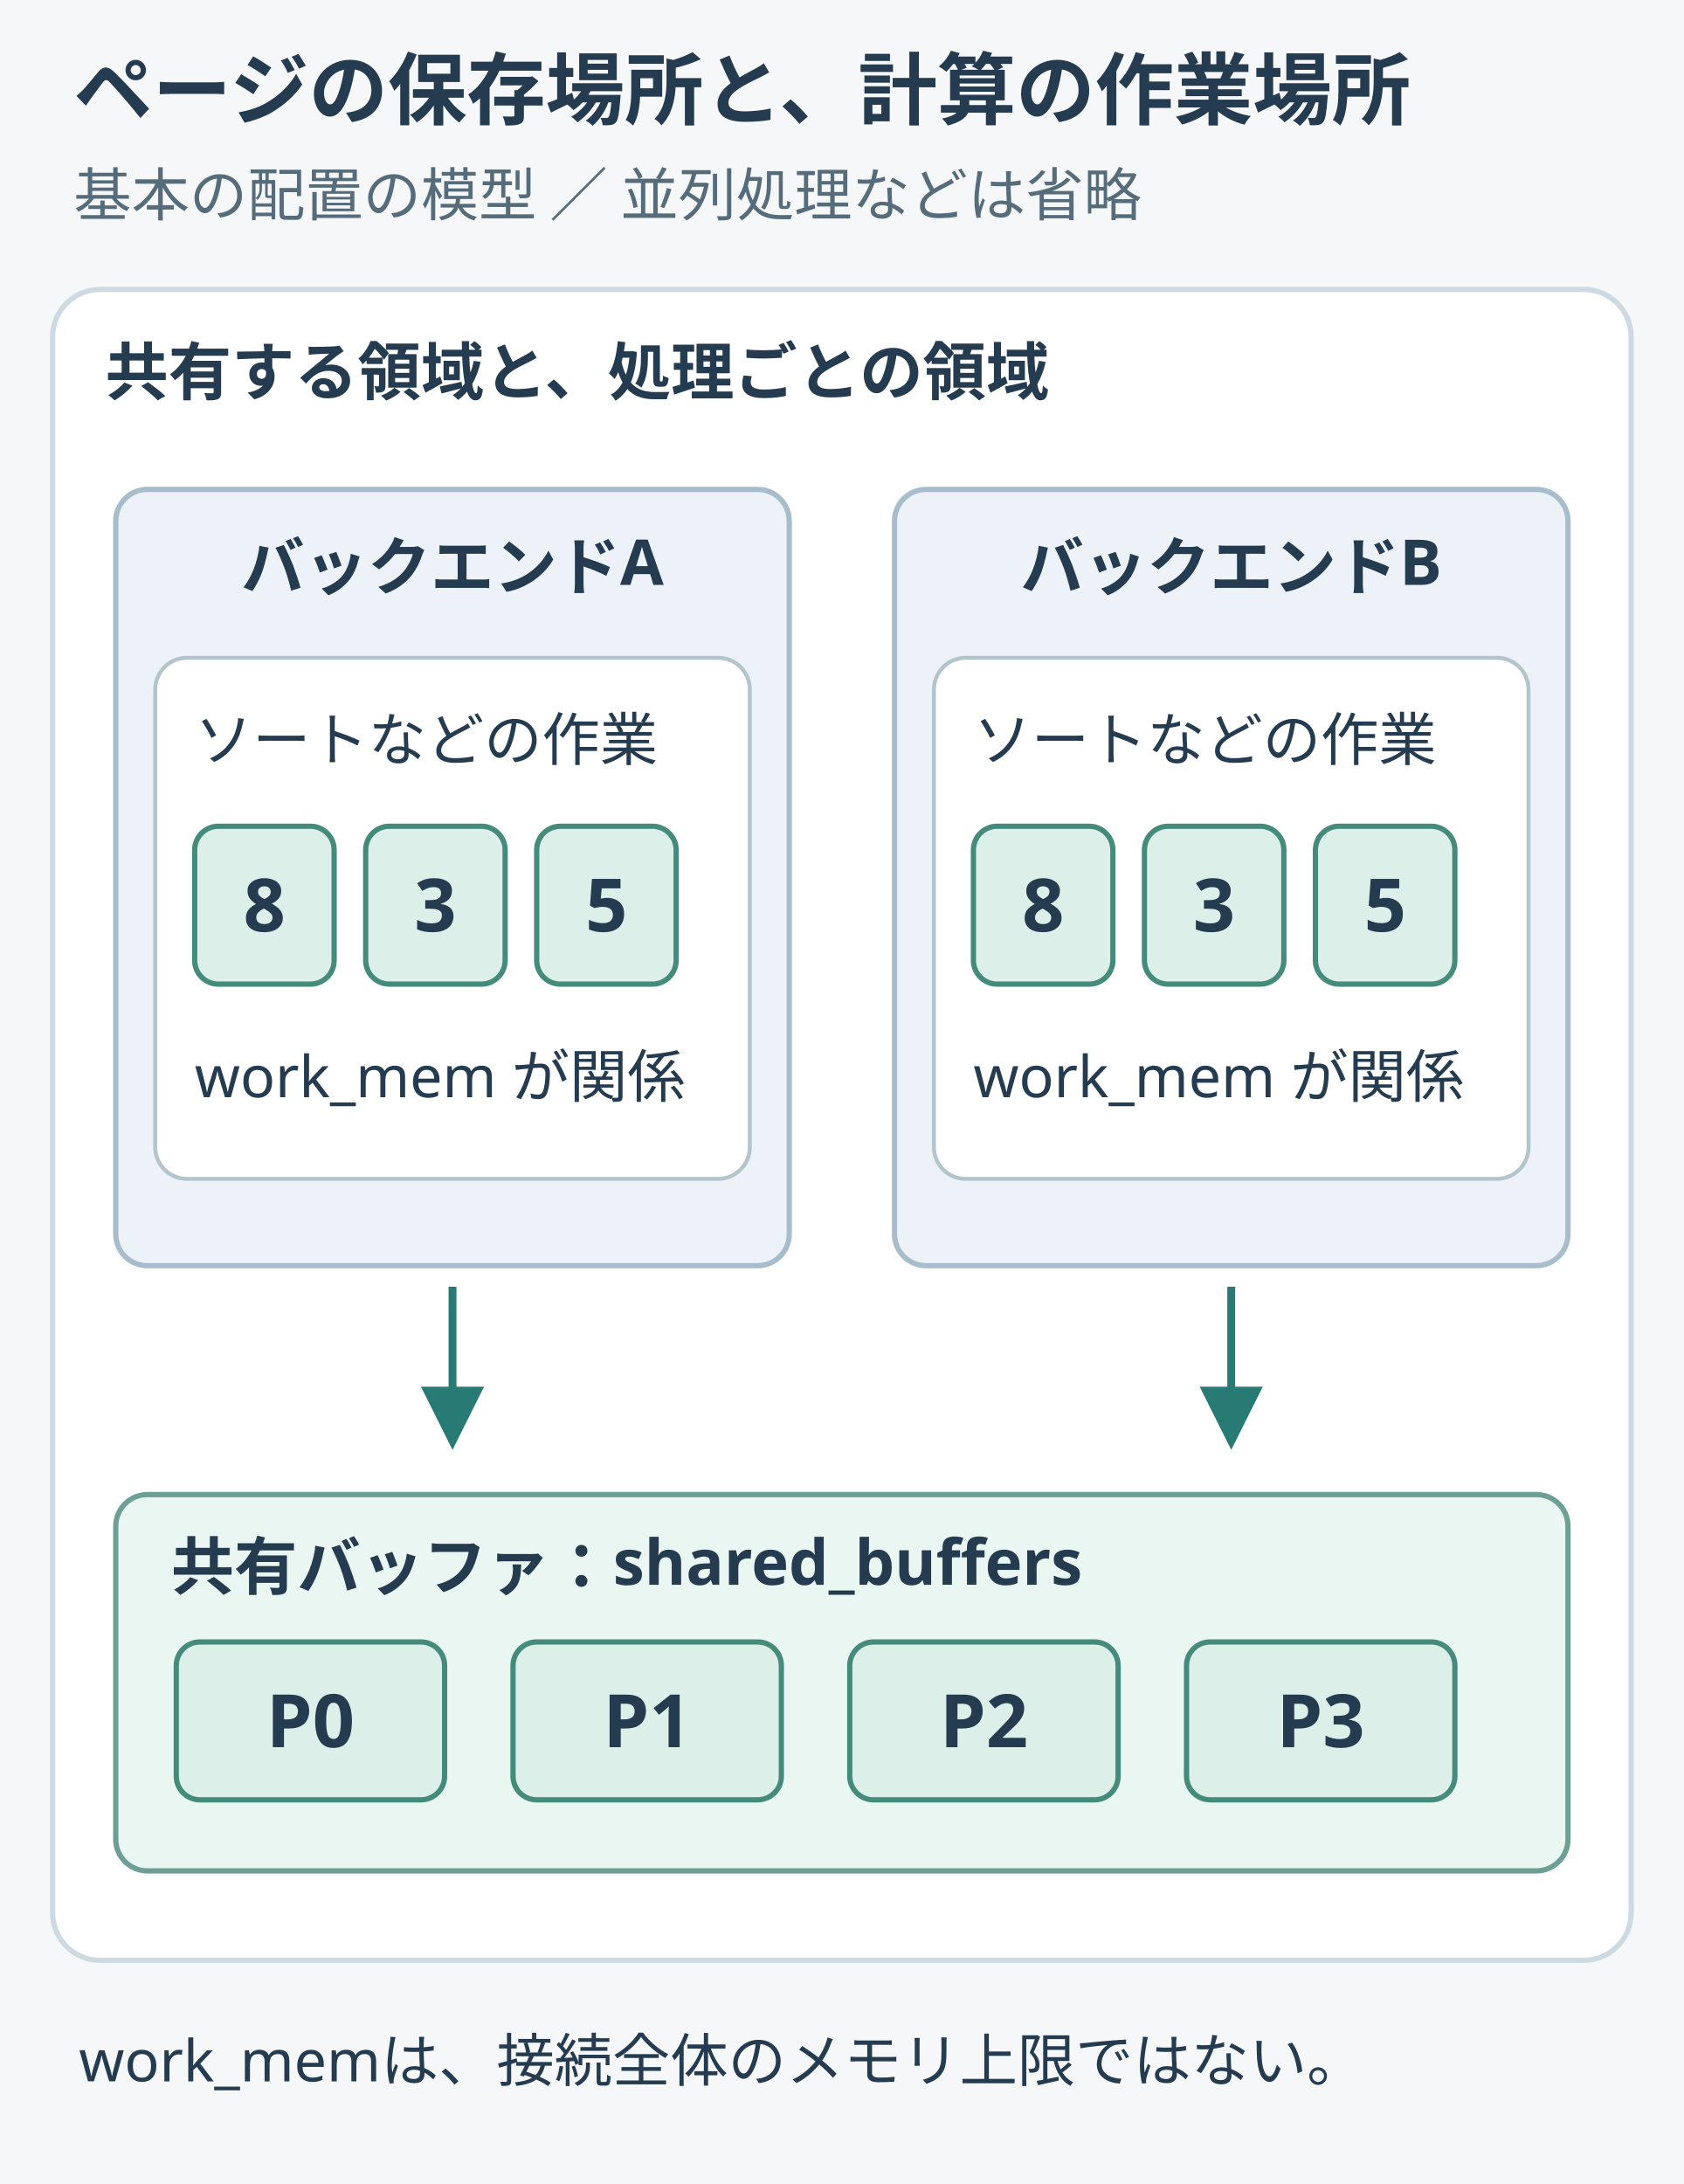
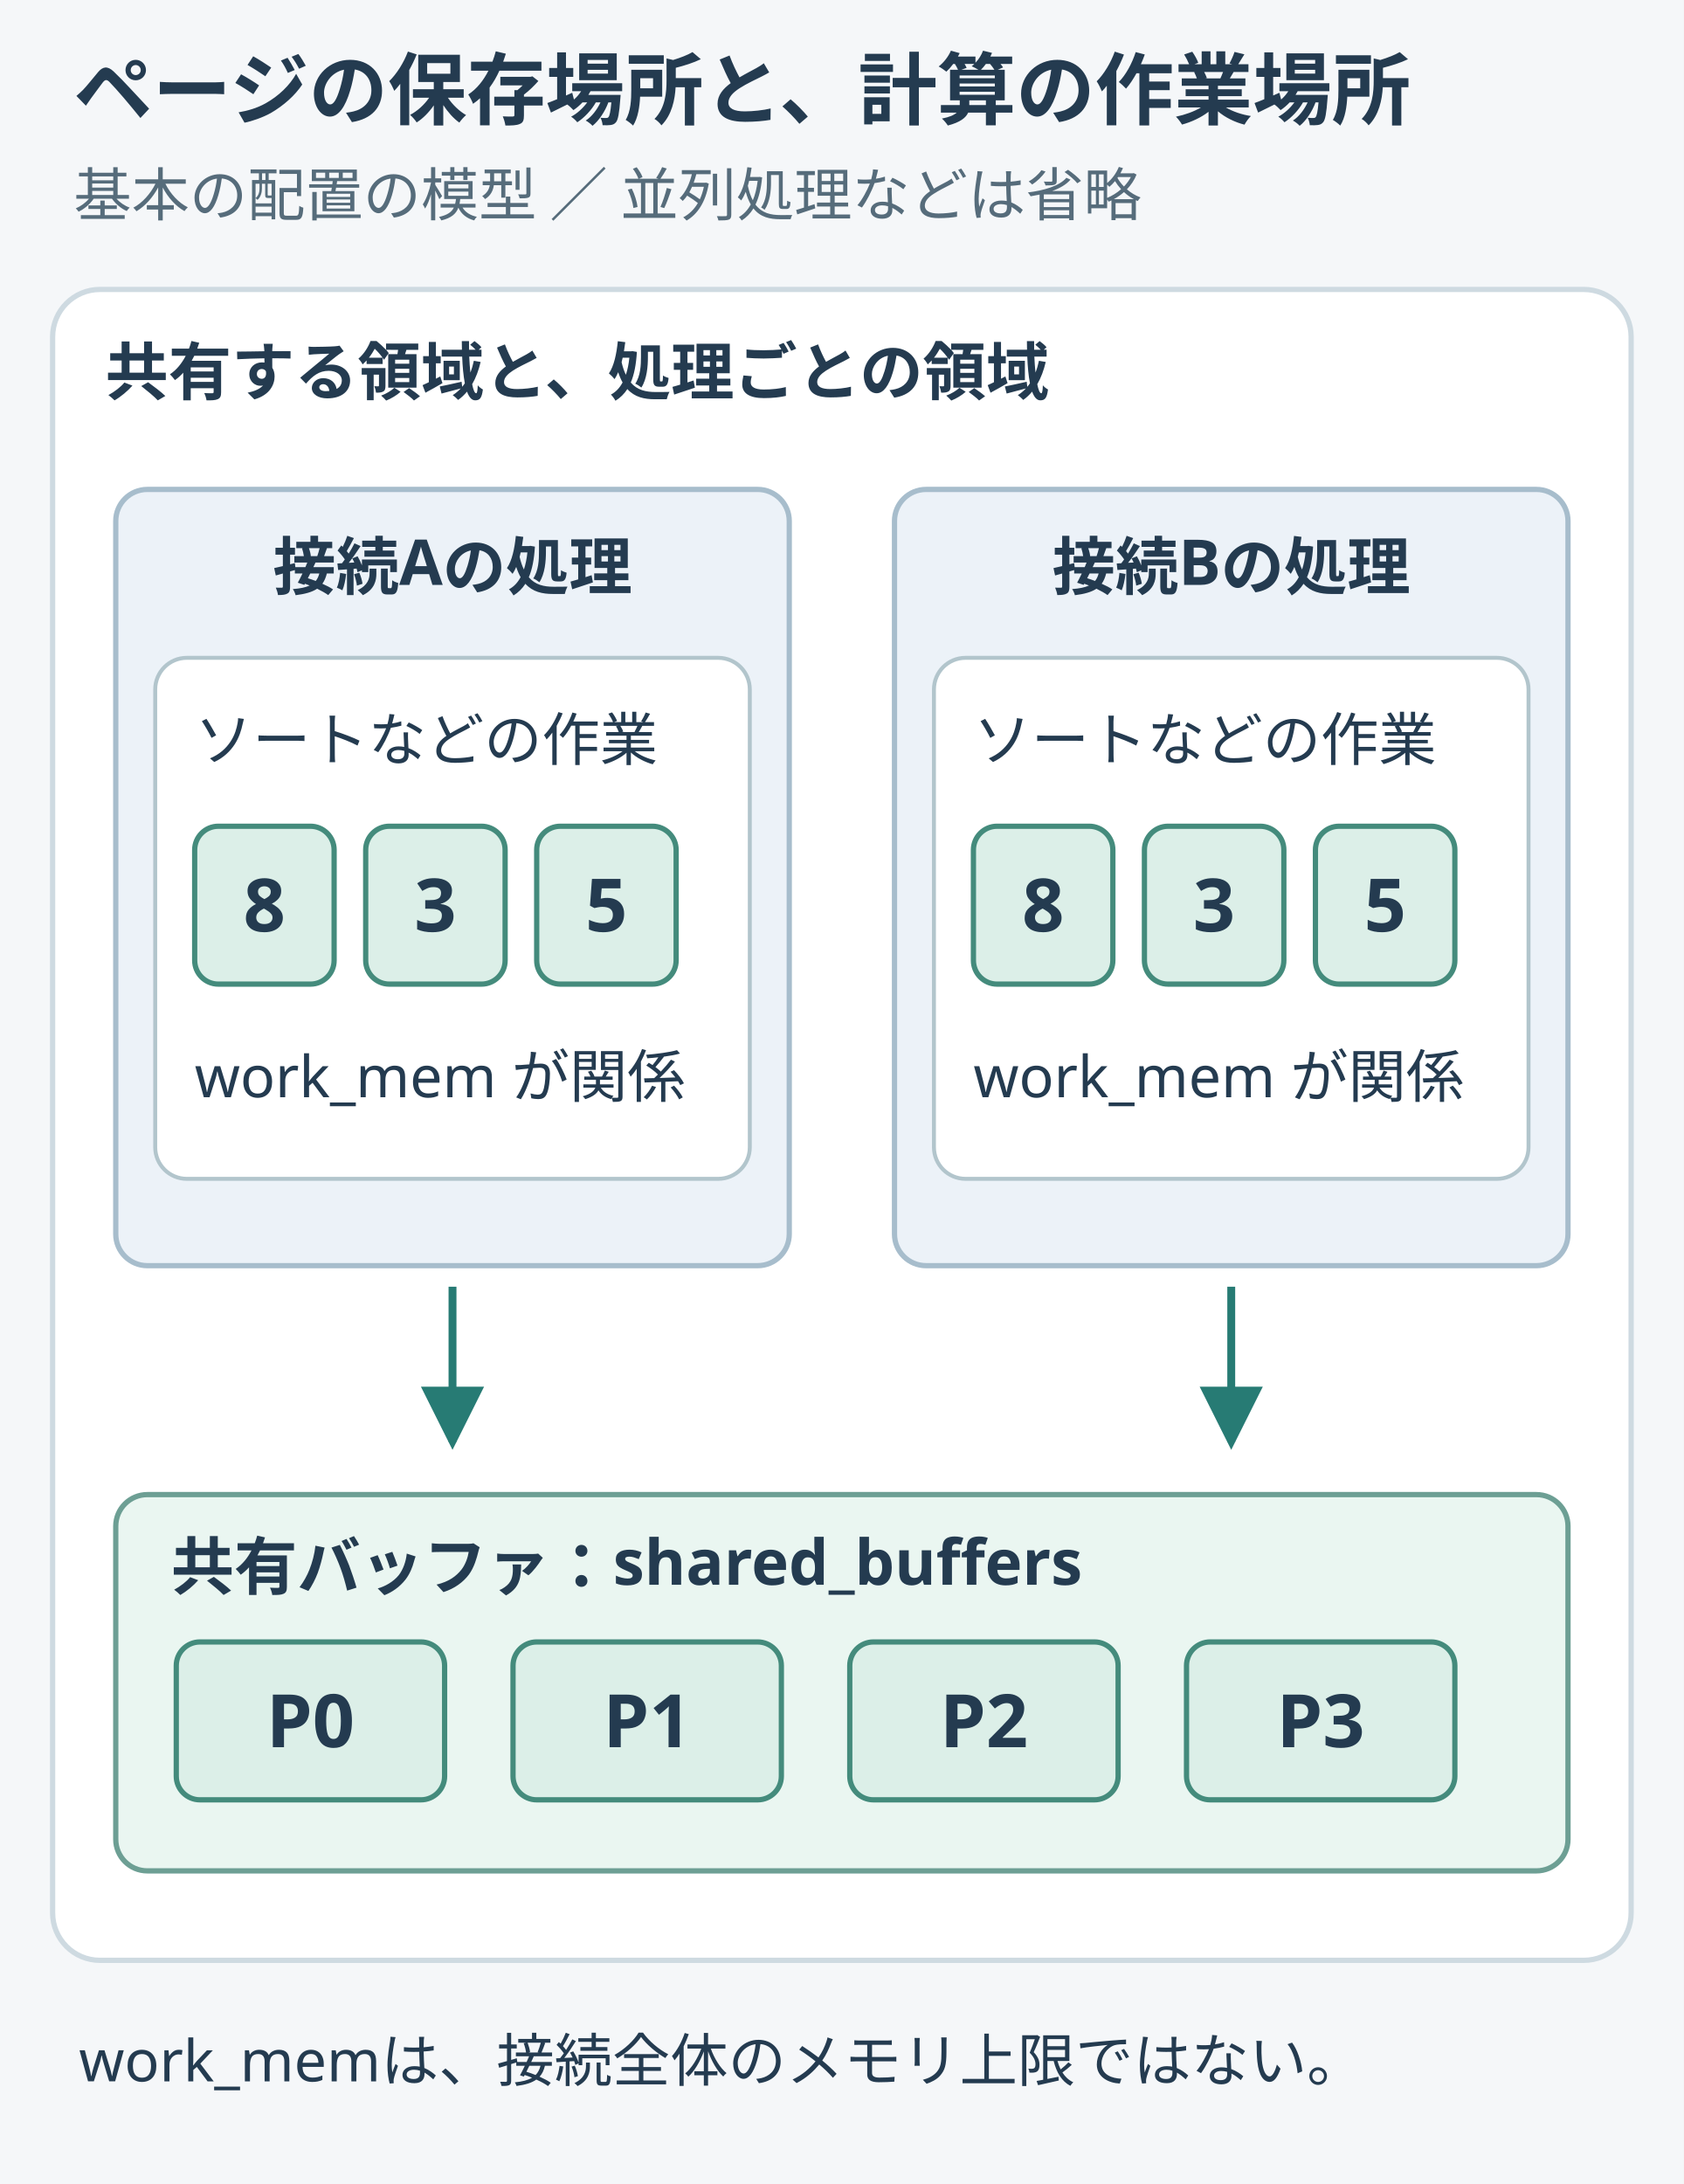
<svg xmlns="http://www.w3.org/2000/svg" width="640" height="830" viewBox="0 0 640 830" role="img" aria-labelledby="title description">
  <defs>
    <marker id="a" markerWidth="8" markerHeight="8" refX="7" refY="4" orient="auto">
      <path d="M0 0L8 4L0 8" fill="#277b74" />
    </marker>
  </defs>
  <style>
text{font-family:"Hiragino Sans","Noto Sans JP",sans-serif;font-size:24px;fill:#243b50} .title{font-size:30px;font-weight:700} .bold{font-weight:700} .small{font-size:22px} .muted{fill:#566c7b;font-size:22px} .value{font-size:28px;font-weight:700} .teal{fill:#176e65;font-weight:700} .orange{fill:#945e11;font-weight:700}
.panel{fill:#fff;stroke:#cedae1;stroke-width:2} .box{fill:#ecf2f8;stroke:#a7bdcc;stroke-width:2} .memory{fill:#eaf6f1;stroke:#6d9f94;stroke-width:2} .card{fill:#dcefe8;stroke:#448b7c;stroke-width:2} .hot{fill:#fff0d5;stroke:#b88020;stroke-width:3} .paper{fill:#fff;stroke:#b2c5cc;stroke-width:1.5} .ghost{fill:#f5f7f9;stroke:#b5c2cc;stroke-width:2;stroke-dasharray:6 5} .edge{fill:none;stroke:#92a7b5;stroke-width:2.5} .arrow{fill:none;stroke:#277b74;stroke-width:3;marker-end:url(#a)}
</style>
  <rect width="640" height="830" fill="#f5f7f9" />
  <text x="28" y="45" class="title" text-anchor="start">ページの保存場所と、計算の作業場所</text>
  <text x="28" y="82" class="muted" text-anchor="start">基本の配置の模型 ／ 並列処理などは省略</text>
  <g id="diagram">
    <rect x="20" y="110" width="600" height="635" rx="18" class="panel" />
    <text x="40" y="150" class="bold" text-anchor="start">共有する領域と、処理ごとの領域</text>
    <rect x="44" y="186" width="256" height="295" rx="12" class="box" />
-     <text x="172" y="224" class="bold" text-anchor="middle">バックエンドA</text>
+     <text x="172" y="224" class="bold" text-anchor="middle">接続Aの処理</text>
    <rect x="59" y="250" width="226" height="198" rx="12" class="paper" />
    <text x="74" y="289" class="small" text-anchor="start">ソートなどの作業</text>
    <rect x="74" y="314" width="53" height="60" rx="9" class="card" />
    <text x="100.5" y="354.0" class="value" text-anchor="middle">8</text>
    <rect x="139" y="314" width="53" height="60" rx="9" class="card" />
    <text x="165.5" y="354.0" class="value" text-anchor="middle">3</text>
    <rect x="204" y="314" width="53" height="60" rx="9" class="card" />
    <text x="230.5" y="354.0" class="value" text-anchor="middle">5</text>
    <text x="74" y="417" class="small" text-anchor="start">work_mem が関係</text>
    <path d="M172 489 L172 548" class="arrow" />
    <rect x="340" y="186" width="256" height="295" rx="12" class="box" />
-     <text x="468" y="224" class="bold" text-anchor="middle">バックエンドB</text>
+     <text x="468" y="224" class="bold" text-anchor="middle">接続Bの処理</text>
    <rect x="355" y="250" width="226" height="198" rx="12" class="paper" />
    <text x="370" y="289" class="small" text-anchor="start">ソートなどの作業</text>
    <rect x="370" y="314" width="53" height="60" rx="9" class="card" />
    <text x="396.5" y="354.0" class="value" text-anchor="middle">8</text>
    <rect x="435" y="314" width="53" height="60" rx="9" class="card" />
    <text x="461.5" y="354.0" class="value" text-anchor="middle">3</text>
    <rect x="500" y="314" width="53" height="60" rx="9" class="card" />
    <text x="526.5" y="354.0" class="value" text-anchor="middle">5</text>
    <text x="370" y="417" class="small" text-anchor="start">work_mem が関係</text>
    <path d="M468 489 L468 548" class="arrow" />
    <rect x="44" y="568" width="552" height="143" rx="12" class="memory" />
    <text x="65" y="604" class="bold" text-anchor="start">共有バッファ：shared_buffers</text>
    <rect x="67" y="624" width="102" height="60" rx="9" class="card" />
    <text x="118.0" y="664.0" class="value" text-anchor="middle">P0</text>
    <rect x="195" y="624" width="102" height="60" rx="9" class="card" />
    <text x="246.0" y="664.0" class="value" text-anchor="middle">P1</text>
    <rect x="323" y="624" width="102" height="60" rx="9" class="card" />
    <text x="374.0" y="664.0" class="value" text-anchor="middle">P2</text>
    <rect x="451" y="624" width="102" height="60" rx="9" class="card" />
    <text x="502.0" y="664.0" class="value" text-anchor="middle">P3</text>
    <text x="30" y="791" class="small" text-anchor="start">work_memは、接続全体のメモリ上限ではない。</text>
  </g>
</svg>
